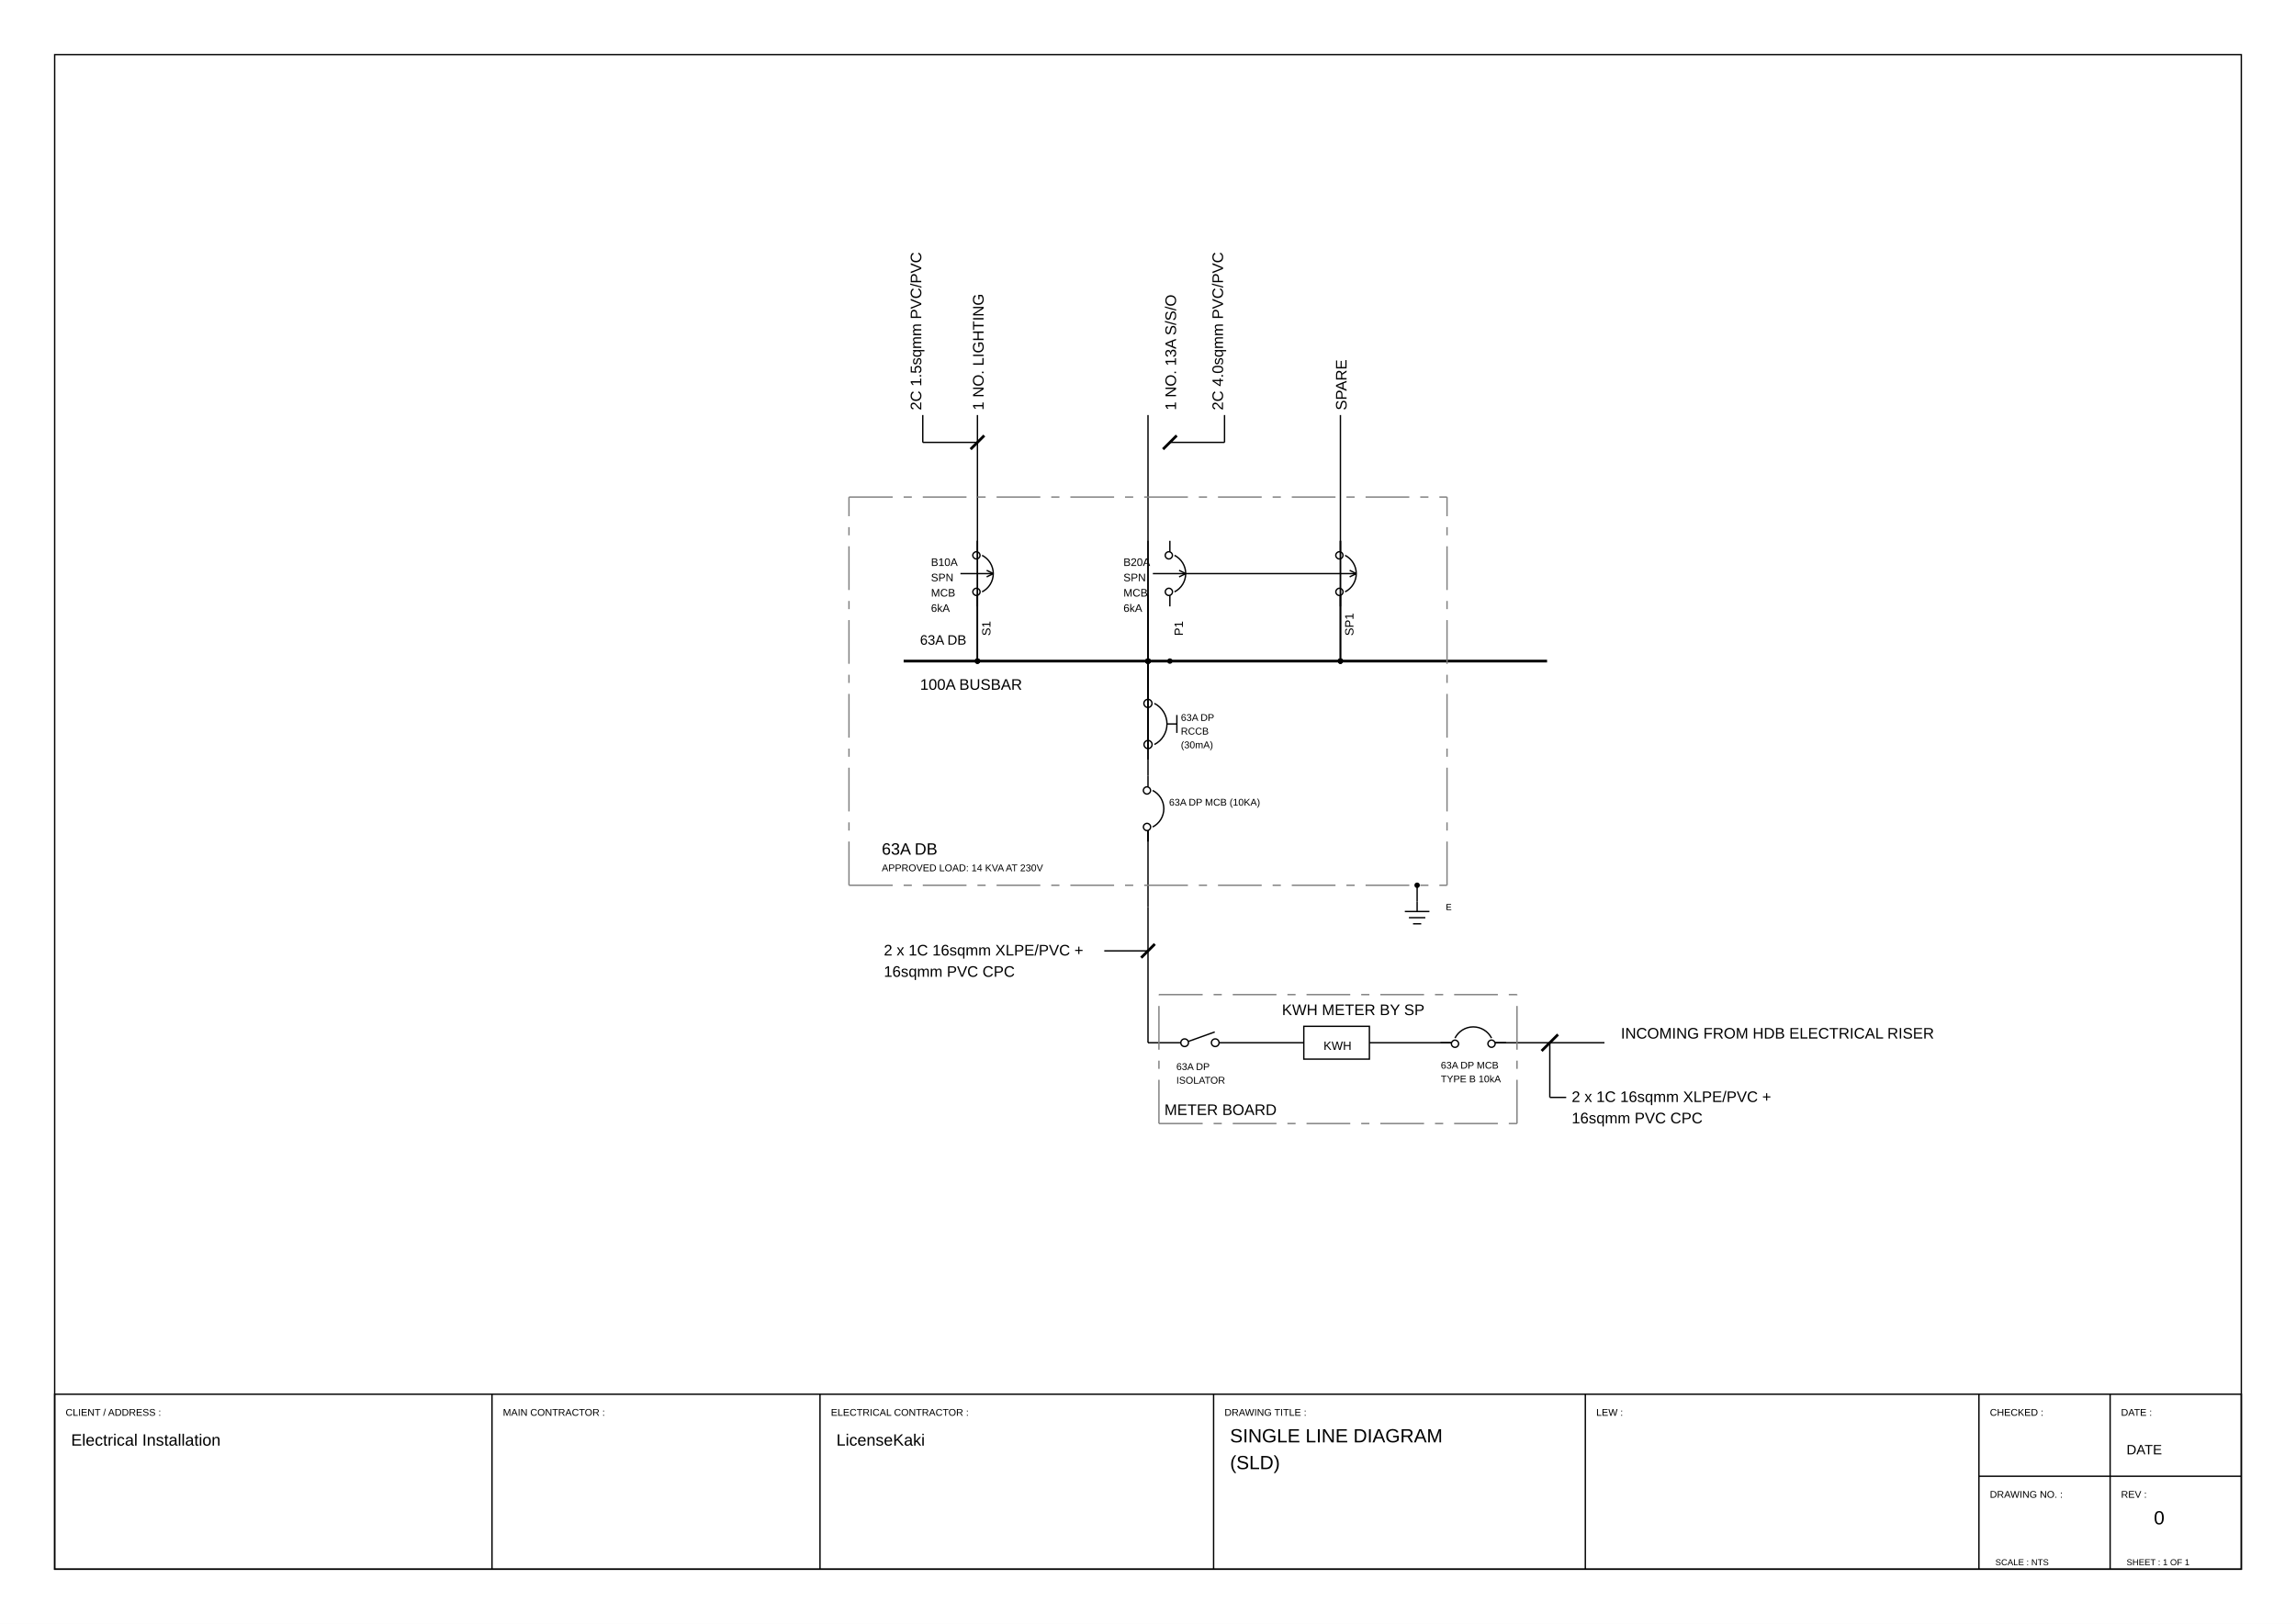
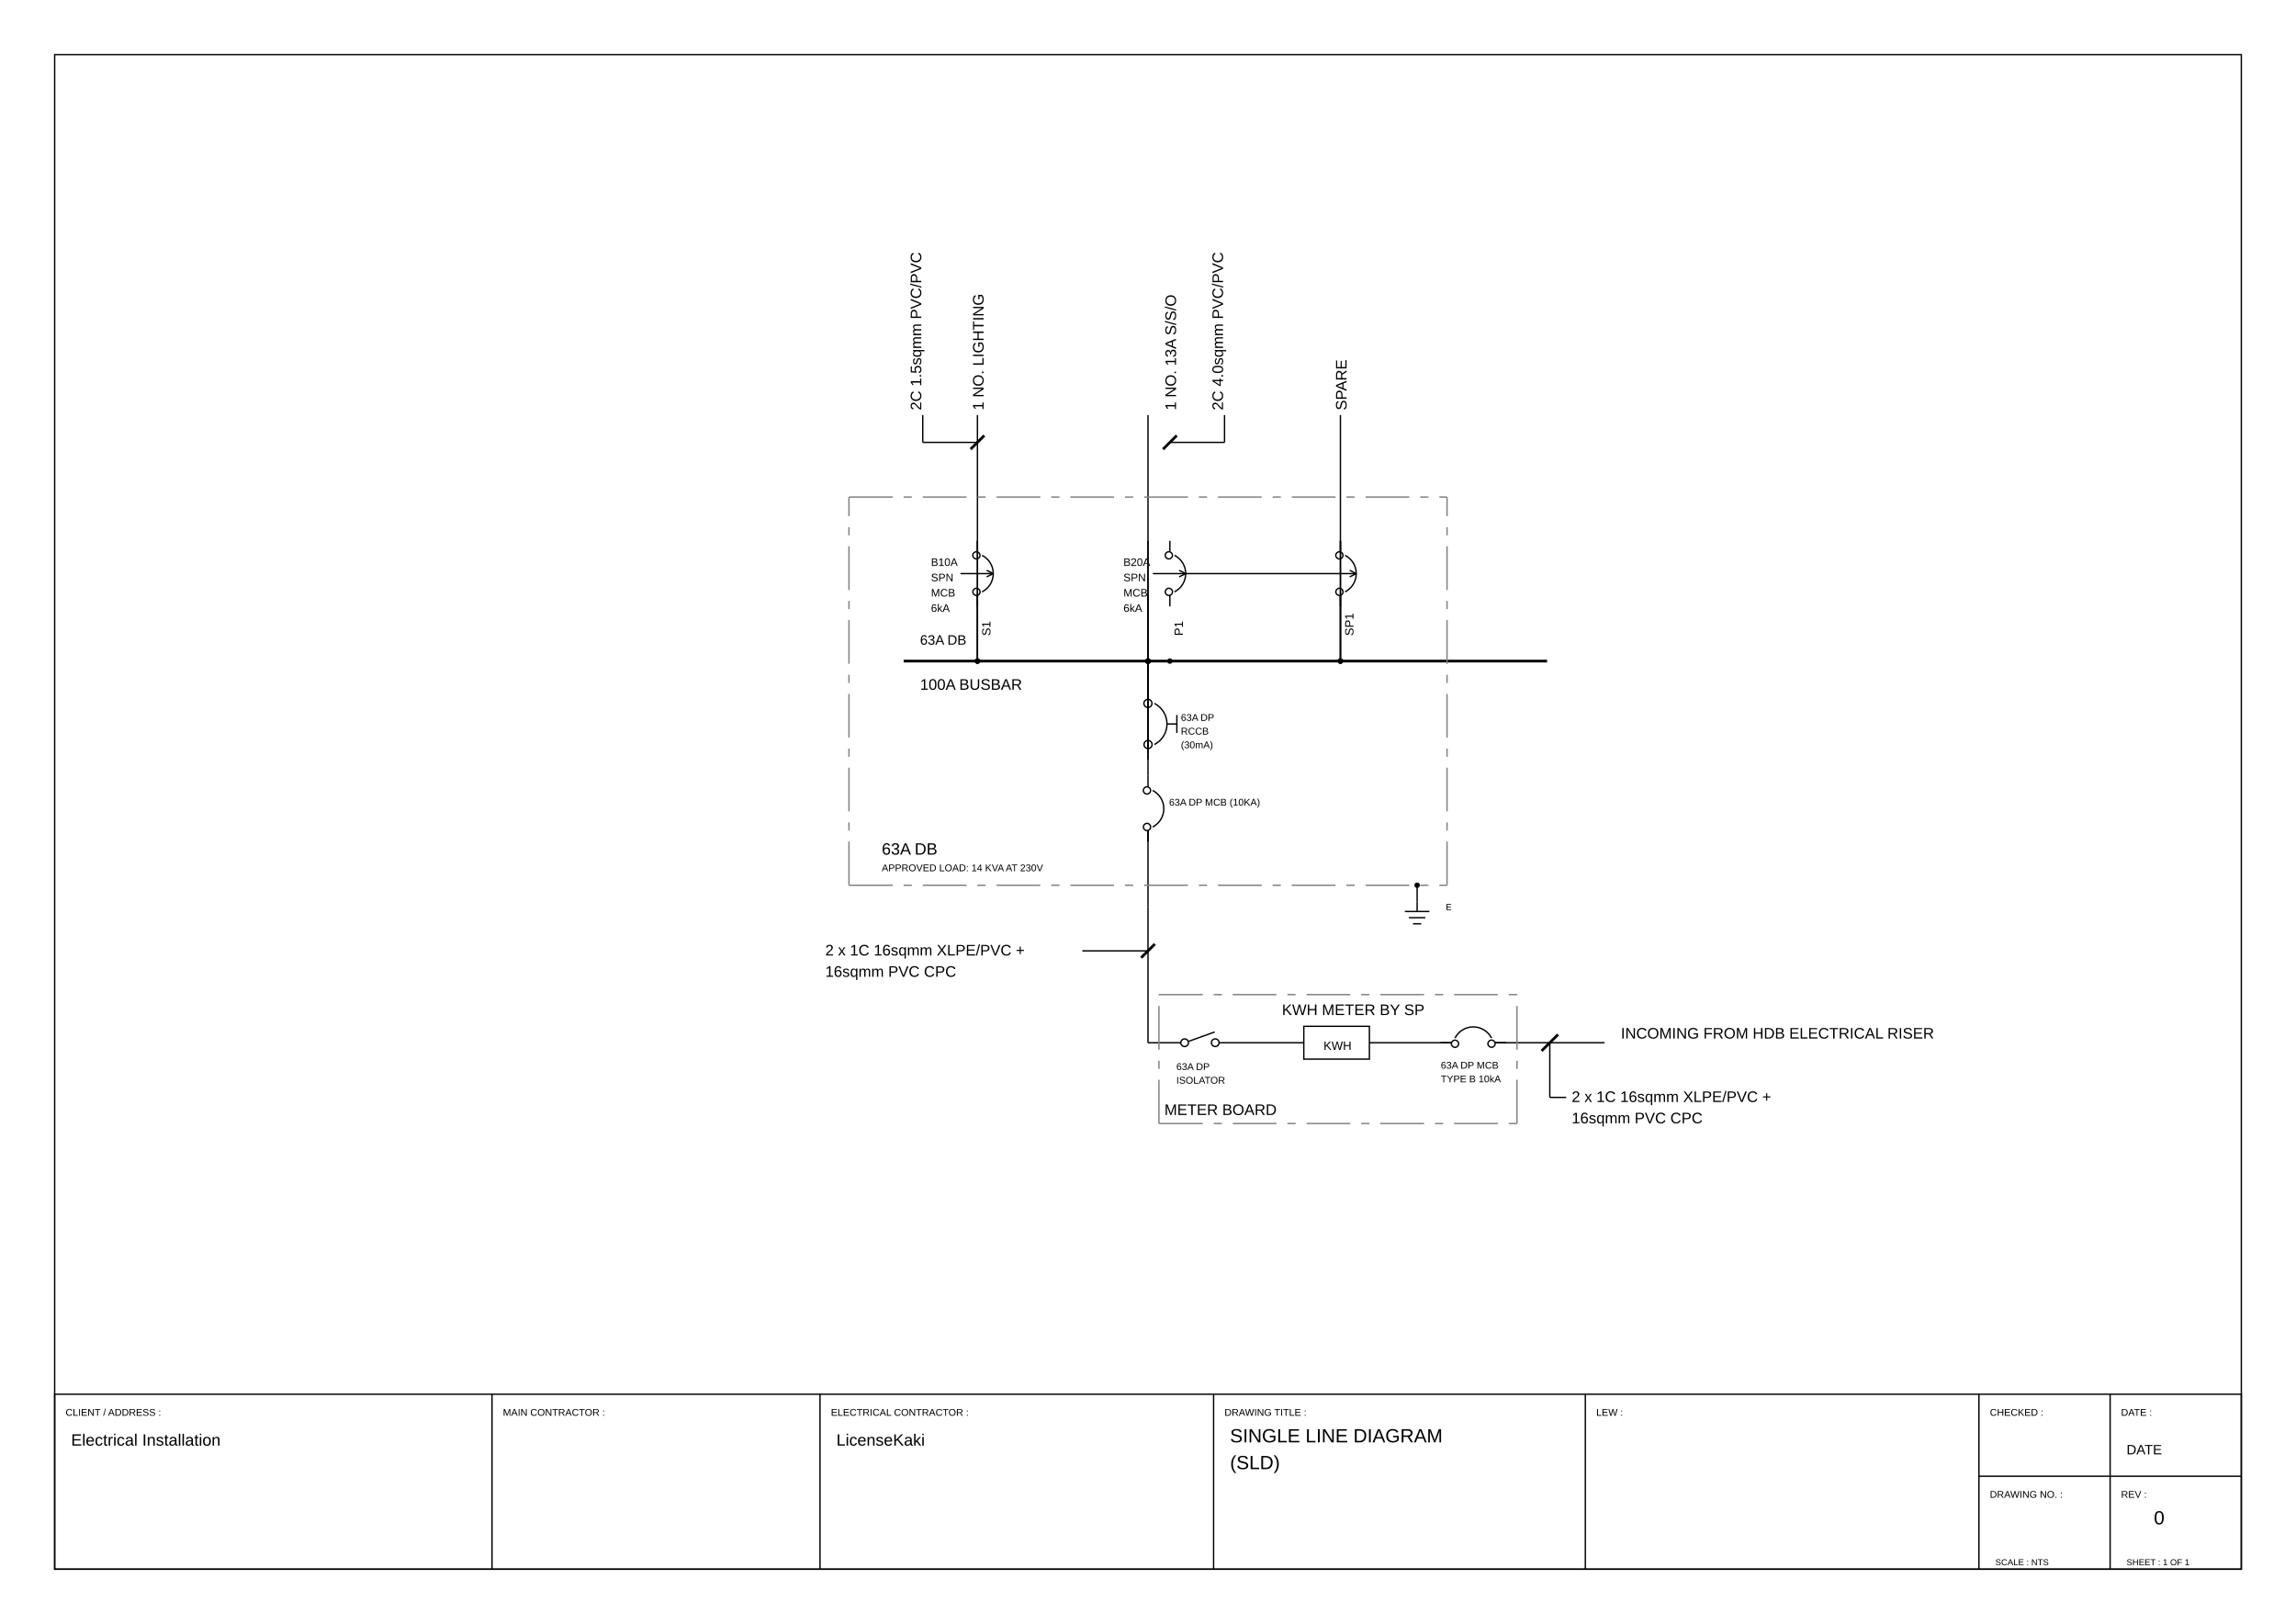
<svg xmlns="http://www.w3.org/2000/svg" viewBox="0 0 420.0 297.0" width="420.0mm" height="297.0mm">
  <rect width="420.0" height="297.0" fill="white" />
  <polygon points="10.00,287.00 410.00,287.00 410.00,10.00 10.00,10.00" stroke="#000000" stroke-width="0.25" fill="none" />
  <polygon points="10.00,287.00 410.00,287.00 410.00,255.00 10.00,255.00" stroke="#000000" stroke-width="0.25" fill="none" />
  <line x1="90.00" y1="255.00" x2="90.00" y2="287.00" stroke="#000000" stroke-width="0.25" fill="none" />
  <line x1="150.00" y1="255.00" x2="150.00" y2="287.00" stroke="#000000" stroke-width="0.25" fill="none" />
  <line x1="222.00" y1="255.00" x2="222.00" y2="287.00" stroke="#000000" stroke-width="0.25" fill="none" />
  <line x1="290.00" y1="255.00" x2="290.00" y2="287.00" stroke="#000000" stroke-width="0.25" fill="none" />
  <line x1="362.00" y1="255.00" x2="362.00" y2="287.00" stroke="#000000" stroke-width="0.25" fill="none" />
  <line x1="362.00" y1="270.00" x2="410.00" y2="270.00" stroke="#000000" stroke-width="0.25" fill="none" />
  <line x1="386.00" y1="255.00" x2="386.00" y2="287.00" stroke="#000000" stroke-width="0.25" fill="none" />
  <text x="12.00" y="258.94" font-family="Arial, Helvetica, sans-serif" font-size="1.8" fill="#000000">CLIENT / ADDRESS :</text>
  <text x="92.00" y="258.94" font-family="Arial, Helvetica, sans-serif" font-size="1.8" fill="#000000">MAIN CONTRACTOR :</text>
  <text x="152.00" y="258.94" font-family="Arial, Helvetica, sans-serif" font-size="1.8" fill="#000000">ELECTRICAL CONTRACTOR :</text>
  <text x="224.00" y="258.94" font-family="Arial, Helvetica, sans-serif" font-size="1.8" fill="#000000">DRAWING TITLE :</text>
  <text x="292.00" y="258.94" font-family="Arial, Helvetica, sans-serif" font-size="1.8" fill="#000000">LEW :</text>
  <text x="364.00" y="258.94" font-family="Arial, Helvetica, sans-serif" font-size="1.8" fill="#000000">CHECKED :</text>
  <text x="388.00" y="258.94" font-family="Arial, Helvetica, sans-serif" font-size="1.8" fill="#000000">DATE :</text>
  <text x="364.00" y="273.94" font-family="Arial, Helvetica, sans-serif" font-size="1.8" fill="#000000">DRAWING NO. :</text>
  <text x="388.00" y="273.94" font-family="Arial, Helvetica, sans-serif" font-size="1.8" fill="#000000">REV :</text>
  <circle cx="222.30" cy="190.71" r="0.70" stroke="#000000" stroke-width="0.25" fill="none" />
  <circle cx="216.70" cy="190.71" r="0.70" stroke="#000000" stroke-width="0.25" fill="none" />
  <polyline points="217.36,190.48 222.21,188.74" stroke="#000000" stroke-width="0.25" fill="none" />
  <text x="215.18" y="195.70" font-family="Arial, Helvetica, sans-serif" font-size="1.8" fill="#000000">
    <tspan x="215.18">63A DP</tspan>
    <tspan x="215.18" dy="2.5">ISOLATOR</tspan>
  </text>
  <polygon points="238.50,187.71 250.50,187.71 250.50,193.71 238.50,193.71" stroke="#000000" stroke-width="0.25" fill="none" />
  <text x="242.10" y="192.02" font-family="Arial, Helvetica, sans-serif" font-size="2.2" fill="#000000">KWH</text>
  <text x="234.50" y="185.65" font-family="Arial, Helvetica, sans-serif" font-size="2.8" fill="#000000">KWH METER BY SP</text>
  <path d="M 272.84,189.86 A 3.75,3.75 0 0,0 266.16,189.86" stroke="#000000" stroke-width="0.25" fill="none" />
  <circle cx="266.16" cy="190.90" r="0.66" stroke="#000000" stroke-width="0.25" fill="none" />
  <circle cx="272.84" cy="190.89" r="0.66" stroke="#000000" stroke-width="0.25" fill="none" />
  <line x1="265.50" y1="190.71" x2="263.50" y2="190.71" stroke="#000000" stroke-width="0.25" fill="none" />
  <line x1="273.50" y1="190.71" x2="275.50" y2="190.71" stroke="#000000" stroke-width="0.25" fill="none" />
  <text x="263.56" y="195.45" font-family="Arial, Helvetica, sans-serif" font-size="1.8" fill="#000000">
    <tspan x="263.56">63A DP MCB</tspan>
    <tspan x="263.56" dy="2.5">TYPE B 10kA</tspan>
  </text>
  <text x="296.50" y="189.95" font-family="Arial, Helvetica, sans-serif" font-size="2.8" fill="#000000">INCOMING FROM HDB ELECTRICAL RISER</text>
  <text x="287.50" y="201.55" font-family="Arial, Helvetica, sans-serif" font-size="2.8" fill="#000000">
    <tspan x="287.50">2 x 1C 16sqmm XLPE/PVC +</tspan>
    <tspan x="287.50" dy="3.9">16sqmm PVC CPC</tspan>
  </text>
-   <text x="161.68" y="174.75" font-family="Arial, Helvetica, sans-serif" font-size="2.8" fill="#000000">
-     <tspan x="161.68">2 x 1C 16sqmm XLPE/PVC +</tspan>
-     <tspan x="161.68" dy="3.9">16sqmm PVC CPC</tspan>
+   <text x="150.96" y="174.75" font-family="Arial, Helvetica, sans-serif" font-size="2.8" fill="#000000">
+     <tspan x="150.96">2 x 1C 16sqmm XLPE/PVC +</tspan>
+     <tspan x="150.96" dy="3.9">16sqmm PVC CPC</tspan>
  </text>
  <text x="213.00" y="203.93" font-family="Arial, Helvetica, sans-serif" font-size="2.8" fill="#000000">METER BOARD</text>
  <path d="M 210.85,151.25 A 3.75,3.75 0 0,0 210.85,144.57" stroke="#000000" stroke-width="0.25" fill="none" />
  <circle cx="209.81" cy="144.57" r="0.66" stroke="#000000" stroke-width="0.25" fill="none" />
  <circle cx="209.82" cy="151.25" r="0.66" stroke="#000000" stroke-width="0.25" fill="none" />
  <line x1="210.00" y1="151.91" x2="210.00" y2="153.91" stroke="#000000" stroke-width="0.25" fill="none" />
  <line x1="210.00" y1="143.91" x2="210.00" y2="141.91" stroke="#000000" stroke-width="0.25" fill="none" />
  <text x="213.85" y="147.35" font-family="Arial, Helvetica, sans-serif" font-size="1.8" fill="#000000">63A DP MCB (10KA)</text>
  <path d="M 211.17,136.17 A 4.22,4.22 0 0,0 211.17,128.65" stroke="#000000" stroke-width="0.25" fill="none" />
  <circle cx="209.99" cy="128.65" r="0.74" stroke="#000000" stroke-width="0.25" fill="none" />
  <circle cx="210.01" cy="136.17" r="0.74" stroke="#000000" stroke-width="0.25" fill="none" />
  <line x1="213.47" y1="132.41" x2="215.28" y2="132.41" stroke="#000000" stroke-width="0.25" fill="none" />
  <line x1="215.28" y1="134.05" x2="215.28" y2="130.77" stroke="#000000" stroke-width="0.25" fill="none" />
  <line x1="210.00" y1="136.91" x2="210.00" y2="138.91" stroke="#000000" stroke-width="0.25" fill="none" />
  <line x1="210.00" y1="127.91" x2="210.00" y2="125.91" stroke="#000000" stroke-width="0.25" fill="none" />
  <text x="216.01" y="131.85" font-family="Arial, Helvetica, sans-serif" font-size="1.8" fill="#000000">
    <tspan x="216.01">63A DP</tspan>
    <tspan x="216.01" dy="2.5">RCCB </tspan>
    <tspan x="216.01" dy="2.5">(30mA)</tspan>
  </text>
  <line x1="165.30" y1="120.91" x2="283.00" y2="120.91" stroke="#000000" stroke-width="0.50" fill="none" />
  <text x="168.30" y="117.91" font-family="Arial, Helvetica, sans-serif" font-size="2.5" fill="#000000">63A DB</text>
  <text x="168.30" y="126.15" font-family="Arial, Helvetica, sans-serif" font-size="2.8" fill="#000000">100A BUSBAR</text>
  <text x="180.30" y="117.17" font-family="Arial, Helvetica, sans-serif" font-size="2.2" fill="#000000" transform="rotate(-90.0,180.30,116.29)">S1</text>
  <path d="M 179.65,108.25 A 3.75,3.75 0 0,0 179.65,101.57" stroke="#000000" stroke-width="0.25" fill="none" />
  <circle cx="178.61" cy="101.57" r="0.66" stroke="#000000" stroke-width="0.25" fill="none" />
  <circle cx="178.62" cy="108.25" r="0.66" stroke="#000000" stroke-width="0.25" fill="none" />
  <line x1="178.80" y1="108.91" x2="178.80" y2="110.91" stroke="#000000" stroke-width="0.25" fill="none" />
  <line x1="178.80" y1="100.91" x2="178.80" y2="98.91" stroke="#000000" stroke-width="0.25" fill="none" />
  <line x1="175.69" y1="104.91" x2="181.69" y2="104.91" stroke="#000000" stroke-width="0.25" fill="none" />
  <line x1="181.69" y1="104.91" x2="180.49" y2="104.31" stroke="#000000" stroke-width="0.25" fill="none" />
  <line x1="181.69" y1="104.91" x2="180.49" y2="105.51" stroke="#000000" stroke-width="0.25" fill="none" />
  <text x="170.30" y="103.51" font-family="Arial, Helvetica, sans-serif" font-size="2.0" fill="#000000">
    <tspan x="170.30">B10A</tspan>
    <tspan x="170.30" dy="2.8">SPN</tspan>
    <tspan x="170.30" dy="2.8">MCB</tspan>
    <tspan x="170.30" dy="2.8">6kA</tspan>
  </text>
  <text x="178.80" y="76.15" font-family="Arial, Helvetica, sans-serif" font-size="2.8" fill="#000000" transform="rotate(-90.0,178.80,75.03)">1 NO. LIGHTING</text>
  <text x="215.50" y="117.17" font-family="Arial, Helvetica, sans-serif" font-size="2.2" fill="#000000" transform="rotate(-90.0,215.50,116.29)">P1</text>
  <path d="M 214.85,108.25 A 3.75,3.75 0 0,0 214.85,101.57" stroke="#000000" stroke-width="0.25" fill="none" />
  <circle cx="213.81" cy="101.57" r="0.66" stroke="#000000" stroke-width="0.25" fill="none" />
  <circle cx="213.82" cy="108.25" r="0.66" stroke="#000000" stroke-width="0.25" fill="none" />
  <line x1="214.00" y1="108.91" x2="214.00" y2="110.91" stroke="#000000" stroke-width="0.25" fill="none" />
  <line x1="214.00" y1="100.91" x2="214.00" y2="98.91" stroke="#000000" stroke-width="0.25" fill="none" />
  <line x1="210.89" y1="104.91" x2="216.89" y2="104.91" stroke="#000000" stroke-width="0.25" fill="none" />
  <line x1="216.89" y1="104.91" x2="215.69" y2="104.31" stroke="#000000" stroke-width="0.25" fill="none" />
  <line x1="216.89" y1="104.91" x2="215.69" y2="105.51" stroke="#000000" stroke-width="0.25" fill="none" />
  <text x="205.50" y="103.51" font-family="Arial, Helvetica, sans-serif" font-size="2.0" fill="#000000">
    <tspan x="205.50">B20A</tspan>
    <tspan x="205.50" dy="2.8">SPN</tspan>
    <tspan x="205.50" dy="2.8">MCB</tspan>
    <tspan x="205.50" dy="2.8">6kA</tspan>
  </text>
  <text x="214.00" y="76.15" font-family="Arial, Helvetica, sans-serif" font-size="2.8" fill="#000000" transform="rotate(-90.0,214.00,75.03)">1 NO. 13A S/S/O</text>
  <text x="246.70" y="117.17" font-family="Arial, Helvetica, sans-serif" font-size="2.2" fill="#000000" transform="rotate(-90.0,246.70,116.29)">SP1</text>
  <path d="M 246.05,108.25 A 3.75,3.75 0 0,0 246.05,101.57" stroke="#000000" stroke-width="0.25" fill="none" />
  <circle cx="245.01" cy="101.57" r="0.66" stroke="#000000" stroke-width="0.25" fill="none" />
  <circle cx="245.02" cy="108.25" r="0.66" stroke="#000000" stroke-width="0.25" fill="none" />
  <line x1="245.20" y1="108.91" x2="245.20" y2="110.91" stroke="#000000" stroke-width="0.25" fill="none" />
  <line x1="245.20" y1="100.91" x2="245.20" y2="98.91" stroke="#000000" stroke-width="0.25" fill="none" />
  <line x1="216.89" y1="104.91" x2="248.09" y2="104.91" stroke="#000000" stroke-width="0.25" fill="none" />
  <line x1="248.09" y1="104.91" x2="246.89" y2="104.31" stroke="#000000" stroke-width="0.25" fill="none" />
  <line x1="248.09" y1="104.91" x2="246.89" y2="105.51" stroke="#000000" stroke-width="0.25" fill="none" />
  <text x="245.20" y="76.15" font-family="Arial, Helvetica, sans-serif" font-size="2.8" fill="#000000" transform="rotate(-90.0,245.20,75.03)">SPARE</text>
  <text x="167.40" y="76.15" font-family="Arial, Helvetica, sans-serif" font-size="2.8" fill="#000000" transform="rotate(-90.0,167.40,75.03)">2C 1.5sqmm PVC/PVC</text>
  <text x="222.60" y="76.15" font-family="Arial, Helvetica, sans-serif" font-size="2.8" fill="#000000" transform="rotate(-90.0,222.60,75.03)">2C 4.0sqmm PVC/PVC</text>
  <text x="161.30" y="156.31" font-family="Arial, Helvetica, sans-serif" font-size="3.0" fill="#000000">63A DB</text>
  <text x="161.30" y="159.35" font-family="Arial, Helvetica, sans-serif" font-size="1.8" fill="#000000">APPROVED LOAD: 14 KVA AT 230V</text>
  <line x1="259.23" y1="164.91" x2="259.23" y2="166.71" stroke="#000000" stroke-width="0.25" fill="none" />
  <line x1="256.98" y1="166.71" x2="261.48" y2="166.71" stroke="#000000" stroke-width="0.25" fill="none" />
  <line x1="257.73" y1="167.84" x2="260.73" y2="167.84" stroke="#000000" stroke-width="0.25" fill="none" />
  <line x1="258.48" y1="168.96" x2="259.98" y2="168.96" stroke="#000000" stroke-width="0.25" fill="none" />
  <text x="264.48" y="166.44" font-family="Arial, Helvetica, sans-serif" font-size="1.6" fill="#000000">E</text>
  <line x1="210.00" y1="190.71" x2="216.00" y2="190.71" stroke="#000000" stroke-width="0.25" fill="none" />
  <line x1="223.00" y1="190.71" x2="238.50" y2="190.71" stroke="#000000" stroke-width="0.25" fill="none" />
  <line x1="250.50" y1="190.71" x2="265.50" y2="190.71" stroke="#000000" stroke-width="0.25" fill="none" />
  <line x1="273.50" y1="190.71" x2="293.50" y2="190.71" stroke="#000000" stroke-width="0.25" fill="none" />
  <line x1="283.50" y1="190.71" x2="283.50" y2="200.71" stroke="#000000" stroke-width="0.25" fill="none" />
  <line x1="210.00" y1="190.71" x2="210.00" y2="165.91" stroke="#000000" stroke-width="0.25" fill="none" />
  <line x1="210.00" y1="165.91" x2="210.00" y2="151.91" stroke="#000000" stroke-width="0.25" fill="none" />
  <line x1="210.00" y1="153.91" x2="210.00" y2="151.91" stroke="#000000" stroke-width="0.25" fill="none" />
  <line x1="210.00" y1="120.91" x2="210.00" y2="141.91" stroke="#000000" stroke-width="0.25" fill="none" />
  <line x1="210.00" y1="120.91" x2="210.00" y2="136.91" stroke="#000000" stroke-width="0.25" fill="none" />
  <line x1="210.00" y1="120.91" x2="210.00" y2="136.91" stroke="#000000" stroke-width="0.25" fill="none" />
  <line x1="210.00" y1="120.91" x2="210.00" y2="125.91" stroke="#000000" stroke-width="0.25" fill="none" />
  <line x1="210.00" y1="125.91" x2="210.00" y2="120.91" stroke="#000000" stroke-width="0.25" fill="none" />
  <line x1="178.80" y1="120.91" x2="178.80" y2="108.91" stroke="#000000" stroke-width="0.25" fill="none" />
  <line x1="178.80" y1="120.91" x2="178.80" y2="98.91" stroke="#000000" stroke-width="0.25" fill="none" />
  <line x1="178.80" y1="120.91" x2="178.80" y2="75.91" stroke="#000000" stroke-width="0.25" fill="none" />
  <line x1="210.00" y1="120.91" x2="210.00" y2="108.91" stroke="#000000" stroke-width="0.25" fill="none" />
  <line x1="210.00" y1="120.91" x2="210.00" y2="98.91" stroke="#000000" stroke-width="0.25" fill="none" />
  <line x1="210.00" y1="120.91" x2="210.00" y2="75.91" stroke="#000000" stroke-width="0.25" fill="none" />
  <line x1="245.20" y1="120.91" x2="245.20" y2="108.91" stroke="#000000" stroke-width="0.25" fill="none" />
  <line x1="245.20" y1="120.91" x2="245.20" y2="98.91" stroke="#000000" stroke-width="0.25" fill="none" />
  <line x1="245.20" y1="120.91" x2="245.20" y2="75.91" stroke="#000000" stroke-width="0.25" fill="none" />
  <line x1="168.80" y1="80.91" x2="168.80" y2="75.91" stroke="#000000" stroke-width="0.25" fill="none" />
  <line x1="224.00" y1="80.91" x2="224.00" y2="75.91" stroke="#000000" stroke-width="0.25" fill="none" />
  <line x1="259.23" y1="161.91" x2="259.23" y2="164.91" stroke="#000000" stroke-width="0.25" fill="none" />
  <line x1="282.00" y1="192.21" x2="285.00" y2="189.21" stroke="#000000" stroke-width="0.50" fill="none" />
  <line x1="208.75" y1="175.16" x2="211.25" y2="172.66" stroke="#000000" stroke-width="0.50" fill="none" />
  <line x1="177.55" y1="82.16" x2="180.05" y2="79.66" stroke="#000000" stroke-width="0.50" fill="none" />
  <line x1="212.75" y1="82.16" x2="215.25" y2="79.66" stroke="#000000" stroke-width="0.50" fill="none" />
  <line x1="283.50" y1="200.71" x2="286.50" y2="200.71" stroke="#000000" stroke-width="0.25" fill="none" />
-   <line x1="210.00" y1="173.91" x2="202.00" y2="173.91" stroke="#000000" stroke-width="0.25" fill="none" />
+   <line x1="210.00" y1="173.91" x2="198.00" y2="173.91" stroke="#000000" stroke-width="0.25" fill="none" />
  <line x1="168.80" y1="80.91" x2="178.80" y2="80.91" stroke="#000000" stroke-width="0.25" fill="none" />
  <line x1="214.00" y1="80.91" x2="224.00" y2="80.91" stroke="#000000" stroke-width="0.25" fill="none" />
  <line x1="212.00" y1="205.49" x2="220.00" y2="205.49" stroke="#808080" stroke-width="0.25" fill="none" />
  <line x1="222.00" y1="205.49" x2="223.50" y2="205.49" stroke="#808080" stroke-width="0.25" fill="none" />
  <line x1="225.50" y1="205.49" x2="233.50" y2="205.49" stroke="#808080" stroke-width="0.25" fill="none" />
  <line x1="235.50" y1="205.49" x2="237.00" y2="205.49" stroke="#808080" stroke-width="0.25" fill="none" />
  <line x1="239.00" y1="205.49" x2="247.00" y2="205.49" stroke="#808080" stroke-width="0.25" fill="none" />
  <line x1="249.00" y1="205.49" x2="250.50" y2="205.49" stroke="#808080" stroke-width="0.25" fill="none" />
  <line x1="252.50" y1="205.49" x2="260.50" y2="205.49" stroke="#808080" stroke-width="0.25" fill="none" />
  <line x1="262.50" y1="205.49" x2="264.00" y2="205.49" stroke="#808080" stroke-width="0.25" fill="none" />
  <line x1="266.00" y1="205.49" x2="274.00" y2="205.49" stroke="#808080" stroke-width="0.25" fill="none" />
  <line x1="276.00" y1="205.49" x2="277.50" y2="205.49" stroke="#808080" stroke-width="0.25" fill="none" />
  <line x1="212.00" y1="181.91" x2="220.00" y2="181.91" stroke="#808080" stroke-width="0.25" fill="none" />
  <line x1="222.00" y1="181.91" x2="223.50" y2="181.91" stroke="#808080" stroke-width="0.25" fill="none" />
  <line x1="225.50" y1="181.91" x2="233.50" y2="181.91" stroke="#808080" stroke-width="0.25" fill="none" />
  <line x1="235.50" y1="181.91" x2="237.00" y2="181.91" stroke="#808080" stroke-width="0.25" fill="none" />
  <line x1="239.00" y1="181.91" x2="247.00" y2="181.91" stroke="#808080" stroke-width="0.25" fill="none" />
  <line x1="249.00" y1="181.91" x2="250.50" y2="181.91" stroke="#808080" stroke-width="0.25" fill="none" />
  <line x1="252.50" y1="181.91" x2="260.50" y2="181.91" stroke="#808080" stroke-width="0.25" fill="none" />
  <line x1="262.50" y1="181.91" x2="264.00" y2="181.91" stroke="#808080" stroke-width="0.25" fill="none" />
  <line x1="266.00" y1="181.91" x2="274.00" y2="181.91" stroke="#808080" stroke-width="0.25" fill="none" />
  <line x1="276.00" y1="181.91" x2="277.50" y2="181.91" stroke="#808080" stroke-width="0.25" fill="none" />
  <line x1="212.00" y1="205.49" x2="212.00" y2="197.49" stroke="#808080" stroke-width="0.25" fill="none" />
  <line x1="212.00" y1="195.49" x2="212.00" y2="193.99" stroke="#808080" stroke-width="0.25" fill="none" />
  <line x1="212.00" y1="191.99" x2="212.00" y2="183.99" stroke="#808080" stroke-width="0.25" fill="none" />
  <line x1="212.00" y1="181.99" x2="212.00" y2="181.91" stroke="#808080" stroke-width="0.25" fill="none" />
  <line x1="277.50" y1="205.49" x2="277.50" y2="197.49" stroke="#808080" stroke-width="0.25" fill="none" />
  <line x1="277.50" y1="195.49" x2="277.50" y2="193.99" stroke="#808080" stroke-width="0.25" fill="none" />
  <line x1="277.50" y1="191.99" x2="277.50" y2="183.99" stroke="#808080" stroke-width="0.25" fill="none" />
  <line x1="277.50" y1="181.99" x2="277.50" y2="181.91" stroke="#808080" stroke-width="0.25" fill="none" />
  <line x1="155.30" y1="161.91" x2="163.30" y2="161.91" stroke="#808080" stroke-width="0.25" fill="none" />
  <line x1="165.30" y1="161.91" x2="166.80" y2="161.91" stroke="#808080" stroke-width="0.25" fill="none" />
  <line x1="168.80" y1="161.91" x2="176.80" y2="161.91" stroke="#808080" stroke-width="0.25" fill="none" />
  <line x1="178.80" y1="161.91" x2="180.30" y2="161.91" stroke="#808080" stroke-width="0.25" fill="none" />
  <line x1="182.30" y1="161.91" x2="190.30" y2="161.91" stroke="#808080" stroke-width="0.25" fill="none" />
  <line x1="192.30" y1="161.91" x2="193.80" y2="161.91" stroke="#808080" stroke-width="0.25" fill="none" />
  <line x1="195.80" y1="161.91" x2="203.80" y2="161.91" stroke="#808080" stroke-width="0.25" fill="none" />
  <line x1="205.80" y1="161.91" x2="207.30" y2="161.91" stroke="#808080" stroke-width="0.25" fill="none" />
  <line x1="209.30" y1="161.91" x2="217.30" y2="161.91" stroke="#808080" stroke-width="0.25" fill="none" />
  <line x1="219.30" y1="161.91" x2="220.80" y2="161.91" stroke="#808080" stroke-width="0.25" fill="none" />
  <line x1="222.80" y1="161.91" x2="230.80" y2="161.91" stroke="#808080" stroke-width="0.25" fill="none" />
  <line x1="232.80" y1="161.91" x2="234.30" y2="161.91" stroke="#808080" stroke-width="0.25" fill="none" />
  <line x1="236.30" y1="161.91" x2="244.30" y2="161.91" stroke="#808080" stroke-width="0.25" fill="none" />
  <line x1="246.30" y1="161.91" x2="247.80" y2="161.91" stroke="#808080" stroke-width="0.25" fill="none" />
  <line x1="249.80" y1="161.91" x2="257.80" y2="161.91" stroke="#808080" stroke-width="0.25" fill="none" />
  <line x1="259.80" y1="161.91" x2="261.30" y2="161.91" stroke="#808080" stroke-width="0.25" fill="none" />
  <line x1="263.30" y1="161.91" x2="264.70" y2="161.91" stroke="#808080" stroke-width="0.25" fill="none" />
  <line x1="155.30" y1="90.91" x2="163.30" y2="90.91" stroke="#808080" stroke-width="0.25" fill="none" />
  <line x1="165.30" y1="90.91" x2="166.80" y2="90.91" stroke="#808080" stroke-width="0.25" fill="none" />
  <line x1="168.80" y1="90.91" x2="176.80" y2="90.91" stroke="#808080" stroke-width="0.25" fill="none" />
  <line x1="178.80" y1="90.91" x2="180.30" y2="90.91" stroke="#808080" stroke-width="0.25" fill="none" />
  <line x1="182.30" y1="90.91" x2="190.30" y2="90.91" stroke="#808080" stroke-width="0.25" fill="none" />
  <line x1="192.30" y1="90.91" x2="193.80" y2="90.91" stroke="#808080" stroke-width="0.25" fill="none" />
  <line x1="195.80" y1="90.91" x2="203.80" y2="90.91" stroke="#808080" stroke-width="0.25" fill="none" />
  <line x1="205.80" y1="90.91" x2="207.30" y2="90.91" stroke="#808080" stroke-width="0.25" fill="none" />
  <line x1="209.30" y1="90.91" x2="217.30" y2="90.91" stroke="#808080" stroke-width="0.25" fill="none" />
  <line x1="219.30" y1="90.91" x2="220.80" y2="90.91" stroke="#808080" stroke-width="0.25" fill="none" />
  <line x1="222.80" y1="90.91" x2="230.80" y2="90.91" stroke="#808080" stroke-width="0.25" fill="none" />
  <line x1="232.80" y1="90.91" x2="234.30" y2="90.91" stroke="#808080" stroke-width="0.25" fill="none" />
  <line x1="236.30" y1="90.91" x2="244.30" y2="90.91" stroke="#808080" stroke-width="0.25" fill="none" />
  <line x1="246.30" y1="90.91" x2="247.80" y2="90.91" stroke="#808080" stroke-width="0.25" fill="none" />
  <line x1="249.80" y1="90.91" x2="257.80" y2="90.91" stroke="#808080" stroke-width="0.25" fill="none" />
  <line x1="259.80" y1="90.91" x2="261.30" y2="90.91" stroke="#808080" stroke-width="0.25" fill="none" />
  <line x1="263.30" y1="90.91" x2="264.70" y2="90.91" stroke="#808080" stroke-width="0.25" fill="none" />
  <line x1="155.30" y1="161.91" x2="155.30" y2="153.91" stroke="#808080" stroke-width="0.25" fill="none" />
  <line x1="155.30" y1="151.91" x2="155.30" y2="150.41" stroke="#808080" stroke-width="0.25" fill="none" />
  <line x1="155.30" y1="148.41" x2="155.30" y2="140.41" stroke="#808080" stroke-width="0.25" fill="none" />
  <line x1="155.30" y1="138.41" x2="155.30" y2="136.91" stroke="#808080" stroke-width="0.25" fill="none" />
  <line x1="155.30" y1="134.91" x2="155.30" y2="126.91" stroke="#808080" stroke-width="0.25" fill="none" />
  <line x1="155.30" y1="124.91" x2="155.30" y2="123.41" stroke="#808080" stroke-width="0.25" fill="none" />
  <line x1="155.30" y1="121.41" x2="155.30" y2="113.41" stroke="#808080" stroke-width="0.25" fill="none" />
  <line x1="155.30" y1="111.41" x2="155.30" y2="109.91" stroke="#808080" stroke-width="0.25" fill="none" />
  <line x1="155.30" y1="107.91" x2="155.30" y2="99.91" stroke="#808080" stroke-width="0.25" fill="none" />
  <line x1="155.30" y1="97.91" x2="155.30" y2="96.41" stroke="#808080" stroke-width="0.25" fill="none" />
  <line x1="155.30" y1="94.41" x2="155.30" y2="90.91" stroke="#808080" stroke-width="0.25" fill="none" />
  <line x1="264.70" y1="161.91" x2="264.70" y2="153.91" stroke="#808080" stroke-width="0.25" fill="none" />
  <line x1="264.70" y1="151.91" x2="264.70" y2="150.41" stroke="#808080" stroke-width="0.25" fill="none" />
  <line x1="264.70" y1="148.41" x2="264.70" y2="140.41" stroke="#808080" stroke-width="0.25" fill="none" />
  <line x1="264.70" y1="138.41" x2="264.70" y2="136.91" stroke="#808080" stroke-width="0.25" fill="none" />
  <line x1="264.70" y1="134.91" x2="264.70" y2="126.91" stroke="#808080" stroke-width="0.25" fill="none" />
  <line x1="264.70" y1="124.91" x2="264.70" y2="123.41" stroke="#808080" stroke-width="0.25" fill="none" />
  <line x1="264.70" y1="121.41" x2="264.70" y2="113.41" stroke="#808080" stroke-width="0.25" fill="none" />
  <line x1="264.70" y1="111.41" x2="264.70" y2="109.91" stroke="#808080" stroke-width="0.25" fill="none" />
  <line x1="264.70" y1="107.91" x2="264.70" y2="99.91" stroke="#808080" stroke-width="0.25" fill="none" />
  <line x1="264.70" y1="97.91" x2="264.70" y2="96.41" stroke="#808080" stroke-width="0.25" fill="none" />
  <line x1="264.70" y1="94.41" x2="264.70" y2="90.91" stroke="#808080" stroke-width="0.25" fill="none" />
  <circle cx="178.80" cy="120.91" r="0.50" fill="rgb(0,0,0)" stroke="none" />
  <circle cx="214.00" cy="120.91" r="0.50" fill="rgb(0,0,0)" stroke="none" />
  <circle cx="245.20" cy="120.91" r="0.50" fill="rgb(0,0,0)" stroke="none" />
  <circle cx="259.23" cy="161.91" r="0.50" fill="rgb(0,0,0)" stroke="none" />
  <circle cx="210.00" cy="120.91" r="0.50" fill="rgb(0,0,0)" stroke="none" />
  <circle cx="210.00" cy="120.91" r="0.50" fill="rgb(0,0,0)" stroke="none" />
  <circle cx="210.00" cy="120.91" r="0.50" fill="rgb(0,0,0)" stroke="none" />
  <circle cx="210.00" cy="120.91" r="0.50" fill="rgb(0,0,0)" stroke="none" />
  <circle cx="178.80" cy="120.91" r="0.50" fill="rgb(0,0,0)" stroke="none" />
  <circle cx="178.80" cy="120.91" r="0.50" fill="rgb(0,0,0)" stroke="none" />
  <circle cx="210.00" cy="120.91" r="0.50" fill="rgb(0,0,0)" stroke="none" />
  <circle cx="210.00" cy="120.91" r="0.50" fill="rgb(0,0,0)" stroke="none" />
  <circle cx="245.20" cy="120.91" r="0.50" fill="rgb(0,0,0)" stroke="none" />
  <circle cx="245.20" cy="120.91" r="0.50" fill="rgb(0,0,0)" stroke="none" />
  <text x="13.00" y="264.40" font-family="Arial, Helvetica, sans-serif" font-size="3.0" fill="#000000">Electrical Installation</text>
  <text x="153.00" y="264.40" font-family="Arial, Helvetica, sans-serif" font-size="3.0" fill="#000000">LicenseKaki</text>
  <text x="225.00" y="263.80" font-family="Arial, Helvetica, sans-serif" font-size="3.5" fill="#000000">
    <tspan x="225.00">SINGLE LINE DIAGRAM</tspan>
    <tspan x="225.00" dy="4.9">(SLD)</tspan>
  </text>
  <text x="389.00" y="266.00" font-family="Arial, Helvetica, sans-serif" font-size="2.5" fill="#000000">DATE</text>
  <text x="365.00" y="278.00" font-family="Arial, Helvetica, sans-serif" font-size="2.5" fill="#000000" />
  <text x="394.00" y="278.80" font-family="Arial, Helvetica, sans-serif" font-size="3.5" fill="#000000">0</text>
  <text x="365.00" y="286.28" font-family="Arial, Helvetica, sans-serif" font-size="1.6" fill="#000000">SCALE : NTS</text>
  <text x="389.00" y="286.28" font-family="Arial, Helvetica, sans-serif" font-size="1.6" fill="#000000">SHEET : 1 OF 1</text>
</svg>
